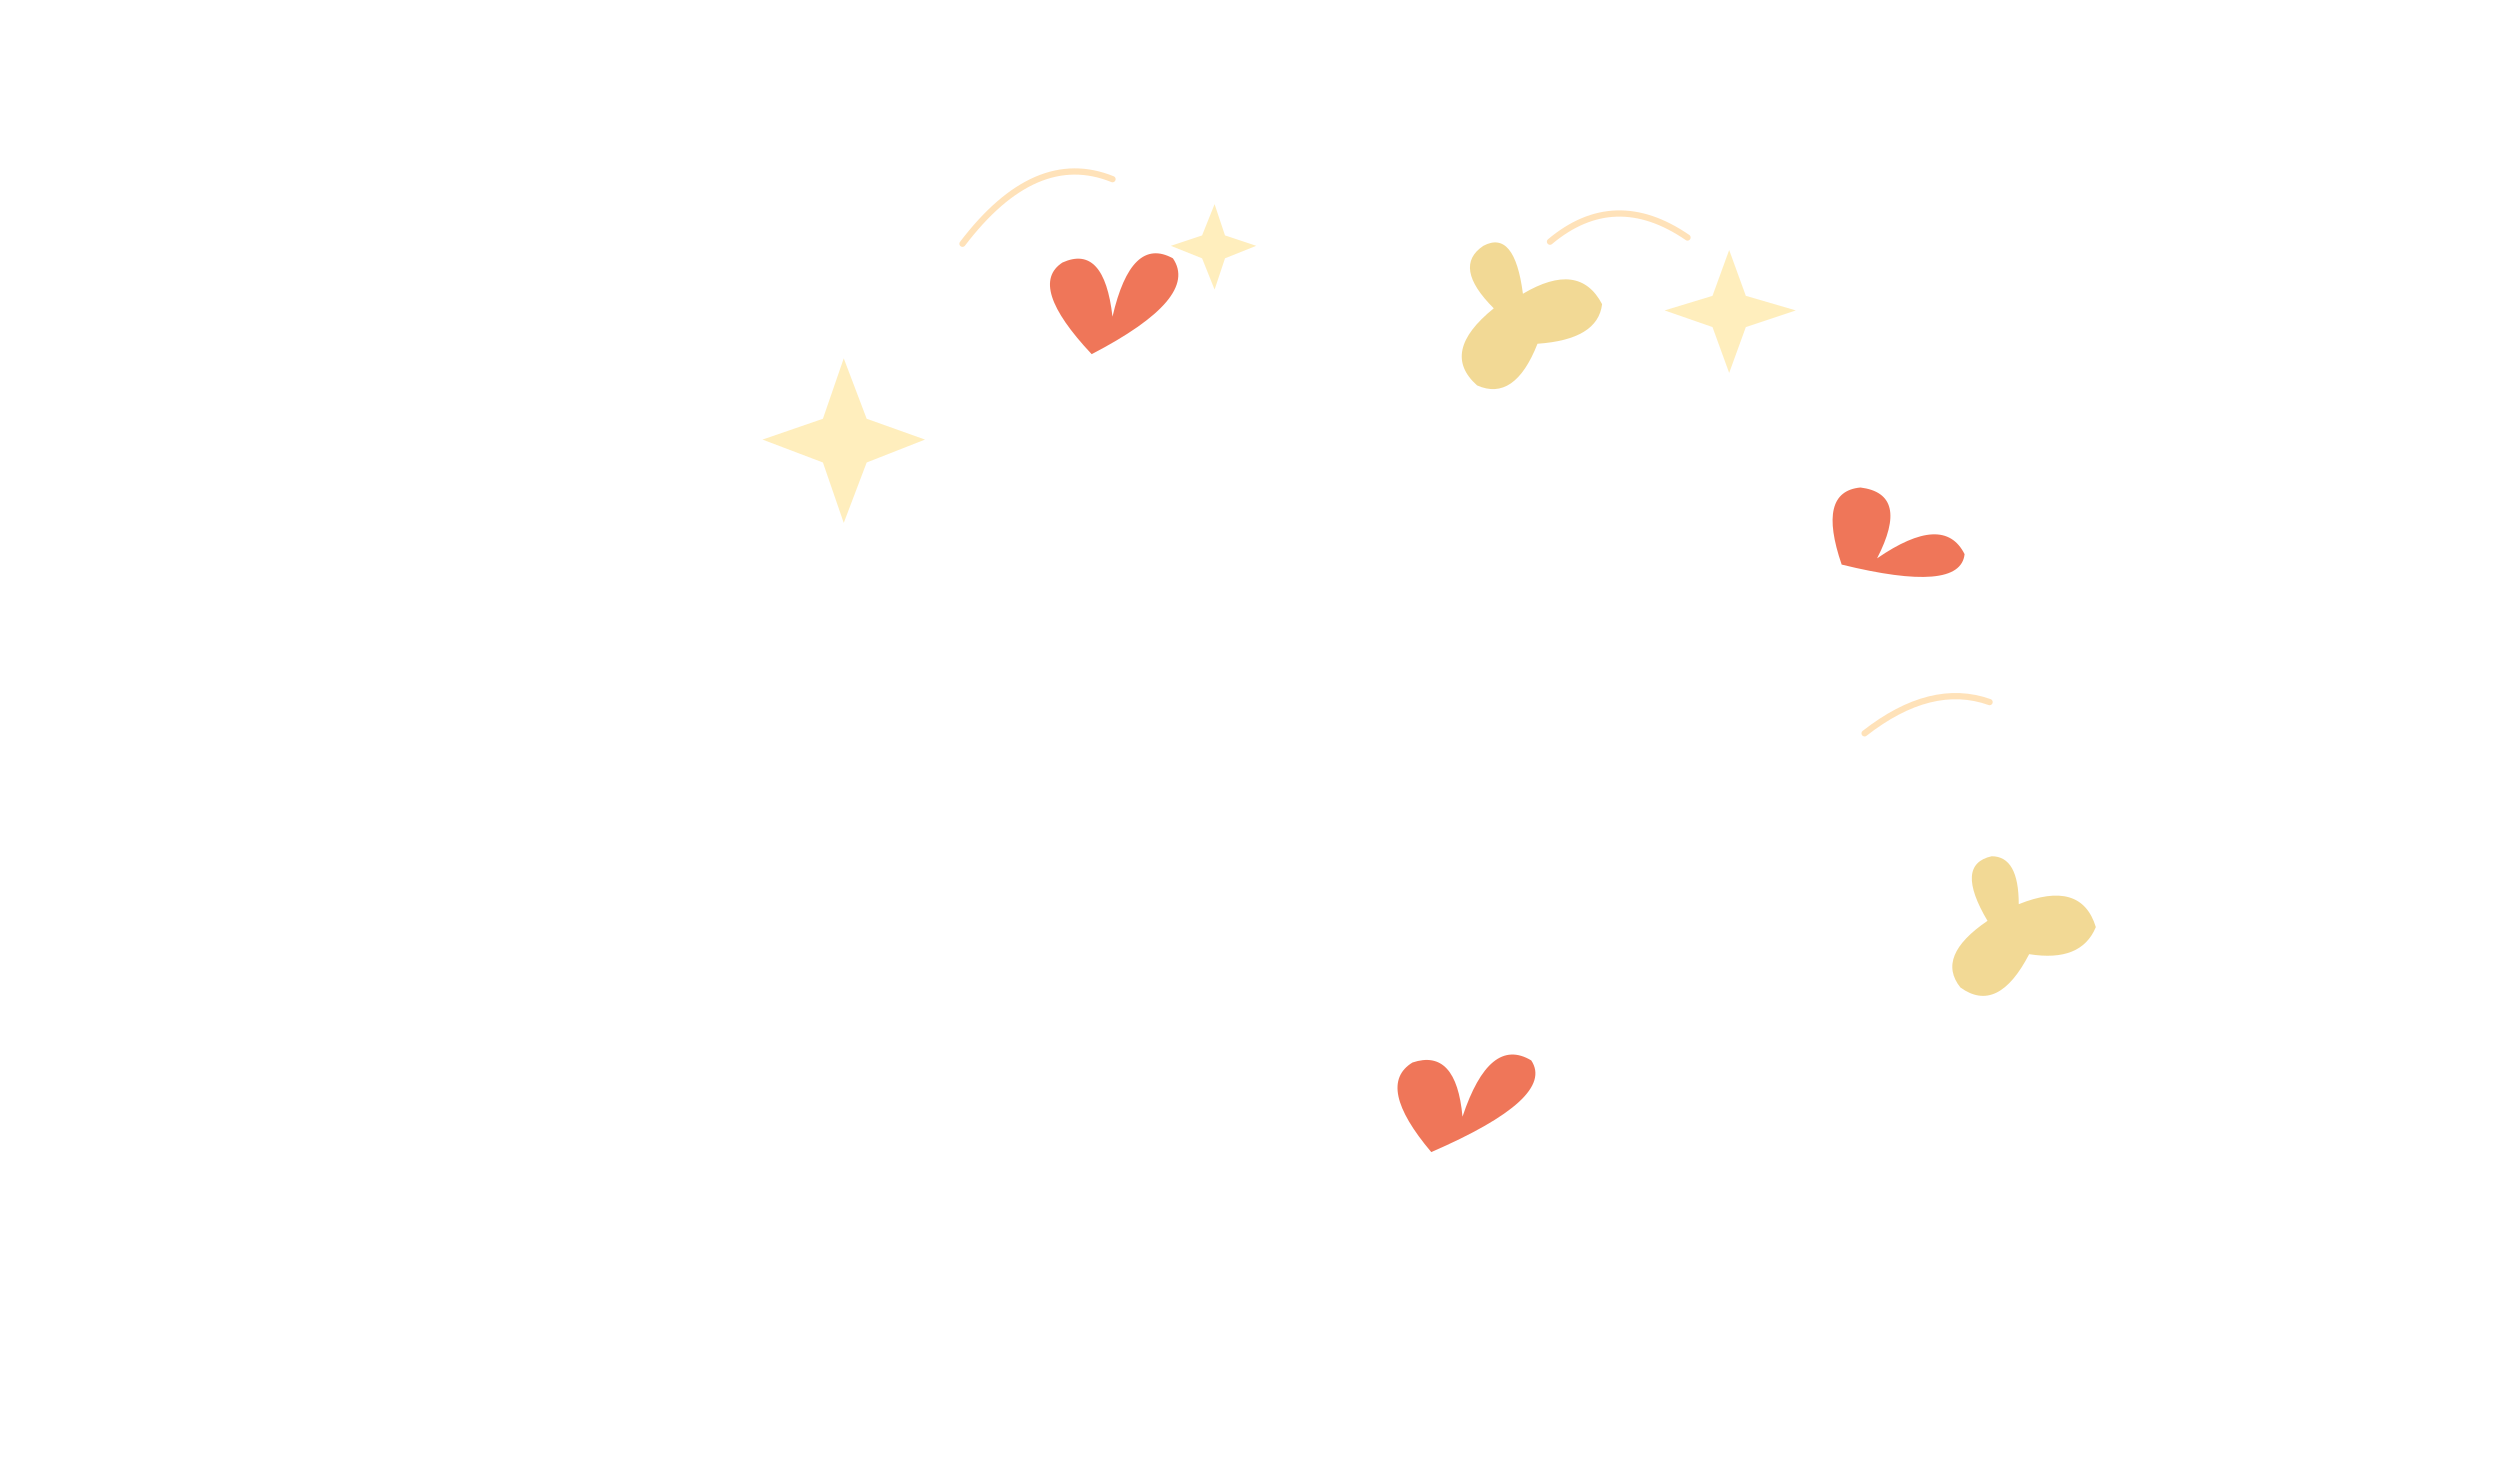
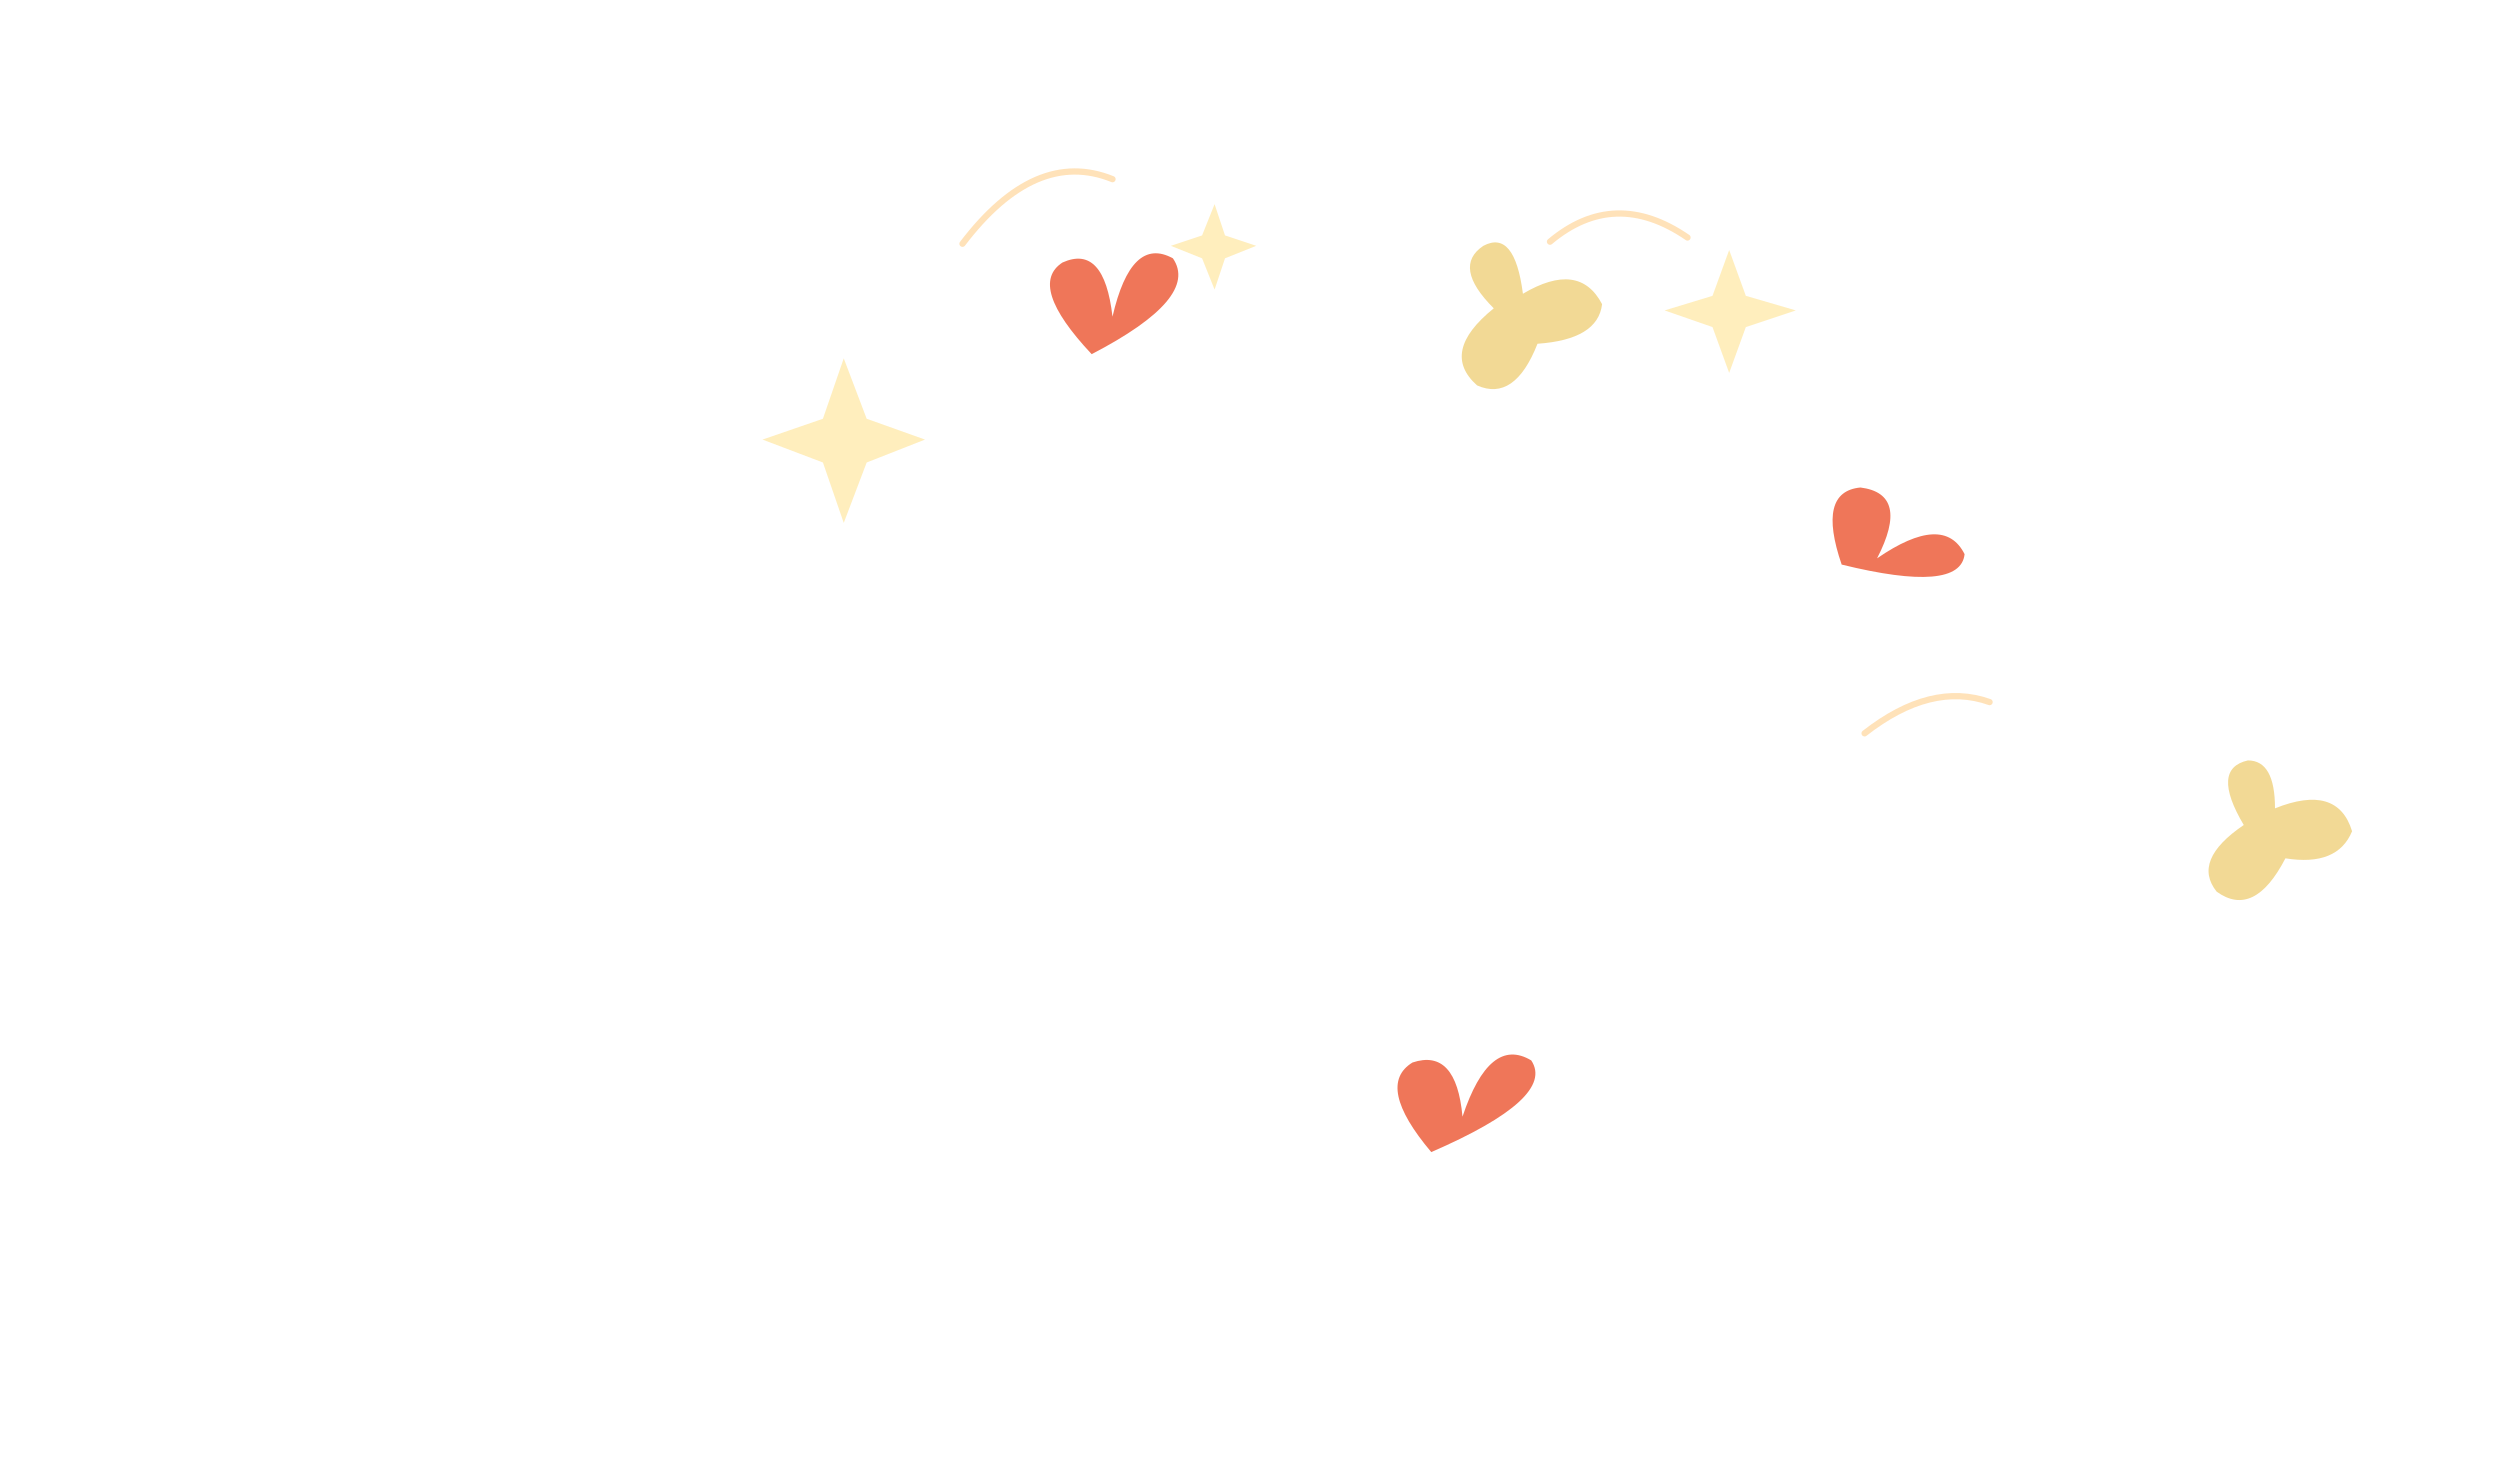
<svg xmlns="http://www.w3.org/2000/svg" viewBox="0 0 1200 700" width="1200" height="700">
  <g fill="#FFEDBA" opacity=".95">
    <path d="m405 172 11 29 28 10-28 11-11 29-10-29-29-11 29-10z" />
    <path d="m830 120 8 22 24 7-24 8-8 22-8-22-23-8 23-7z" />
    <path d="m583 98 5 15 15 5-15 6-5 15-6-15-15-6 15-5z" />
  </g>
  <g fill="#EF7659">
    <path d="M524 170q-31-33-14-44 20-9 24 26 9-39 29-28 13 19-39 46Z" />
    <path d="M884 271q-12-35 9-37 24 3 8 34 32-22 42-2-2 19-59 5Z" />
    <path d="M687 553q-27-32-9-43 21-7 24 26 13-39 33-27 12 18-48 44Z" />
  </g>
  <g fill="#F2D995">
    <path d="M731 141q27-16 38 5-2 17-31 19-11 28-29 20-18-16 8-37-20-20-5-30 15-8 19 23Z" />
-     <path d="M969 434q30-12 37 11-7 17-32 13-15 29-33 16-12-15 13-32-16-27 2-31 13 0 13 23Z" />
+     <path d="M969 434q30-12 37 11-7 17-32 13-15 29-33 16-12-15 13-32-16-27 2-31 13 0 13 23Z" transform="translate(123 -46)" />
  </g>
  <g stroke="#FFD8A2" fill="none" stroke-width="3" stroke-linecap="round" opacity=".75">
    <path d="M462 117q35-46 72-31M744 116q31-26 66-2M895 352q32-25 60-15" />
  </g>
</svg>
